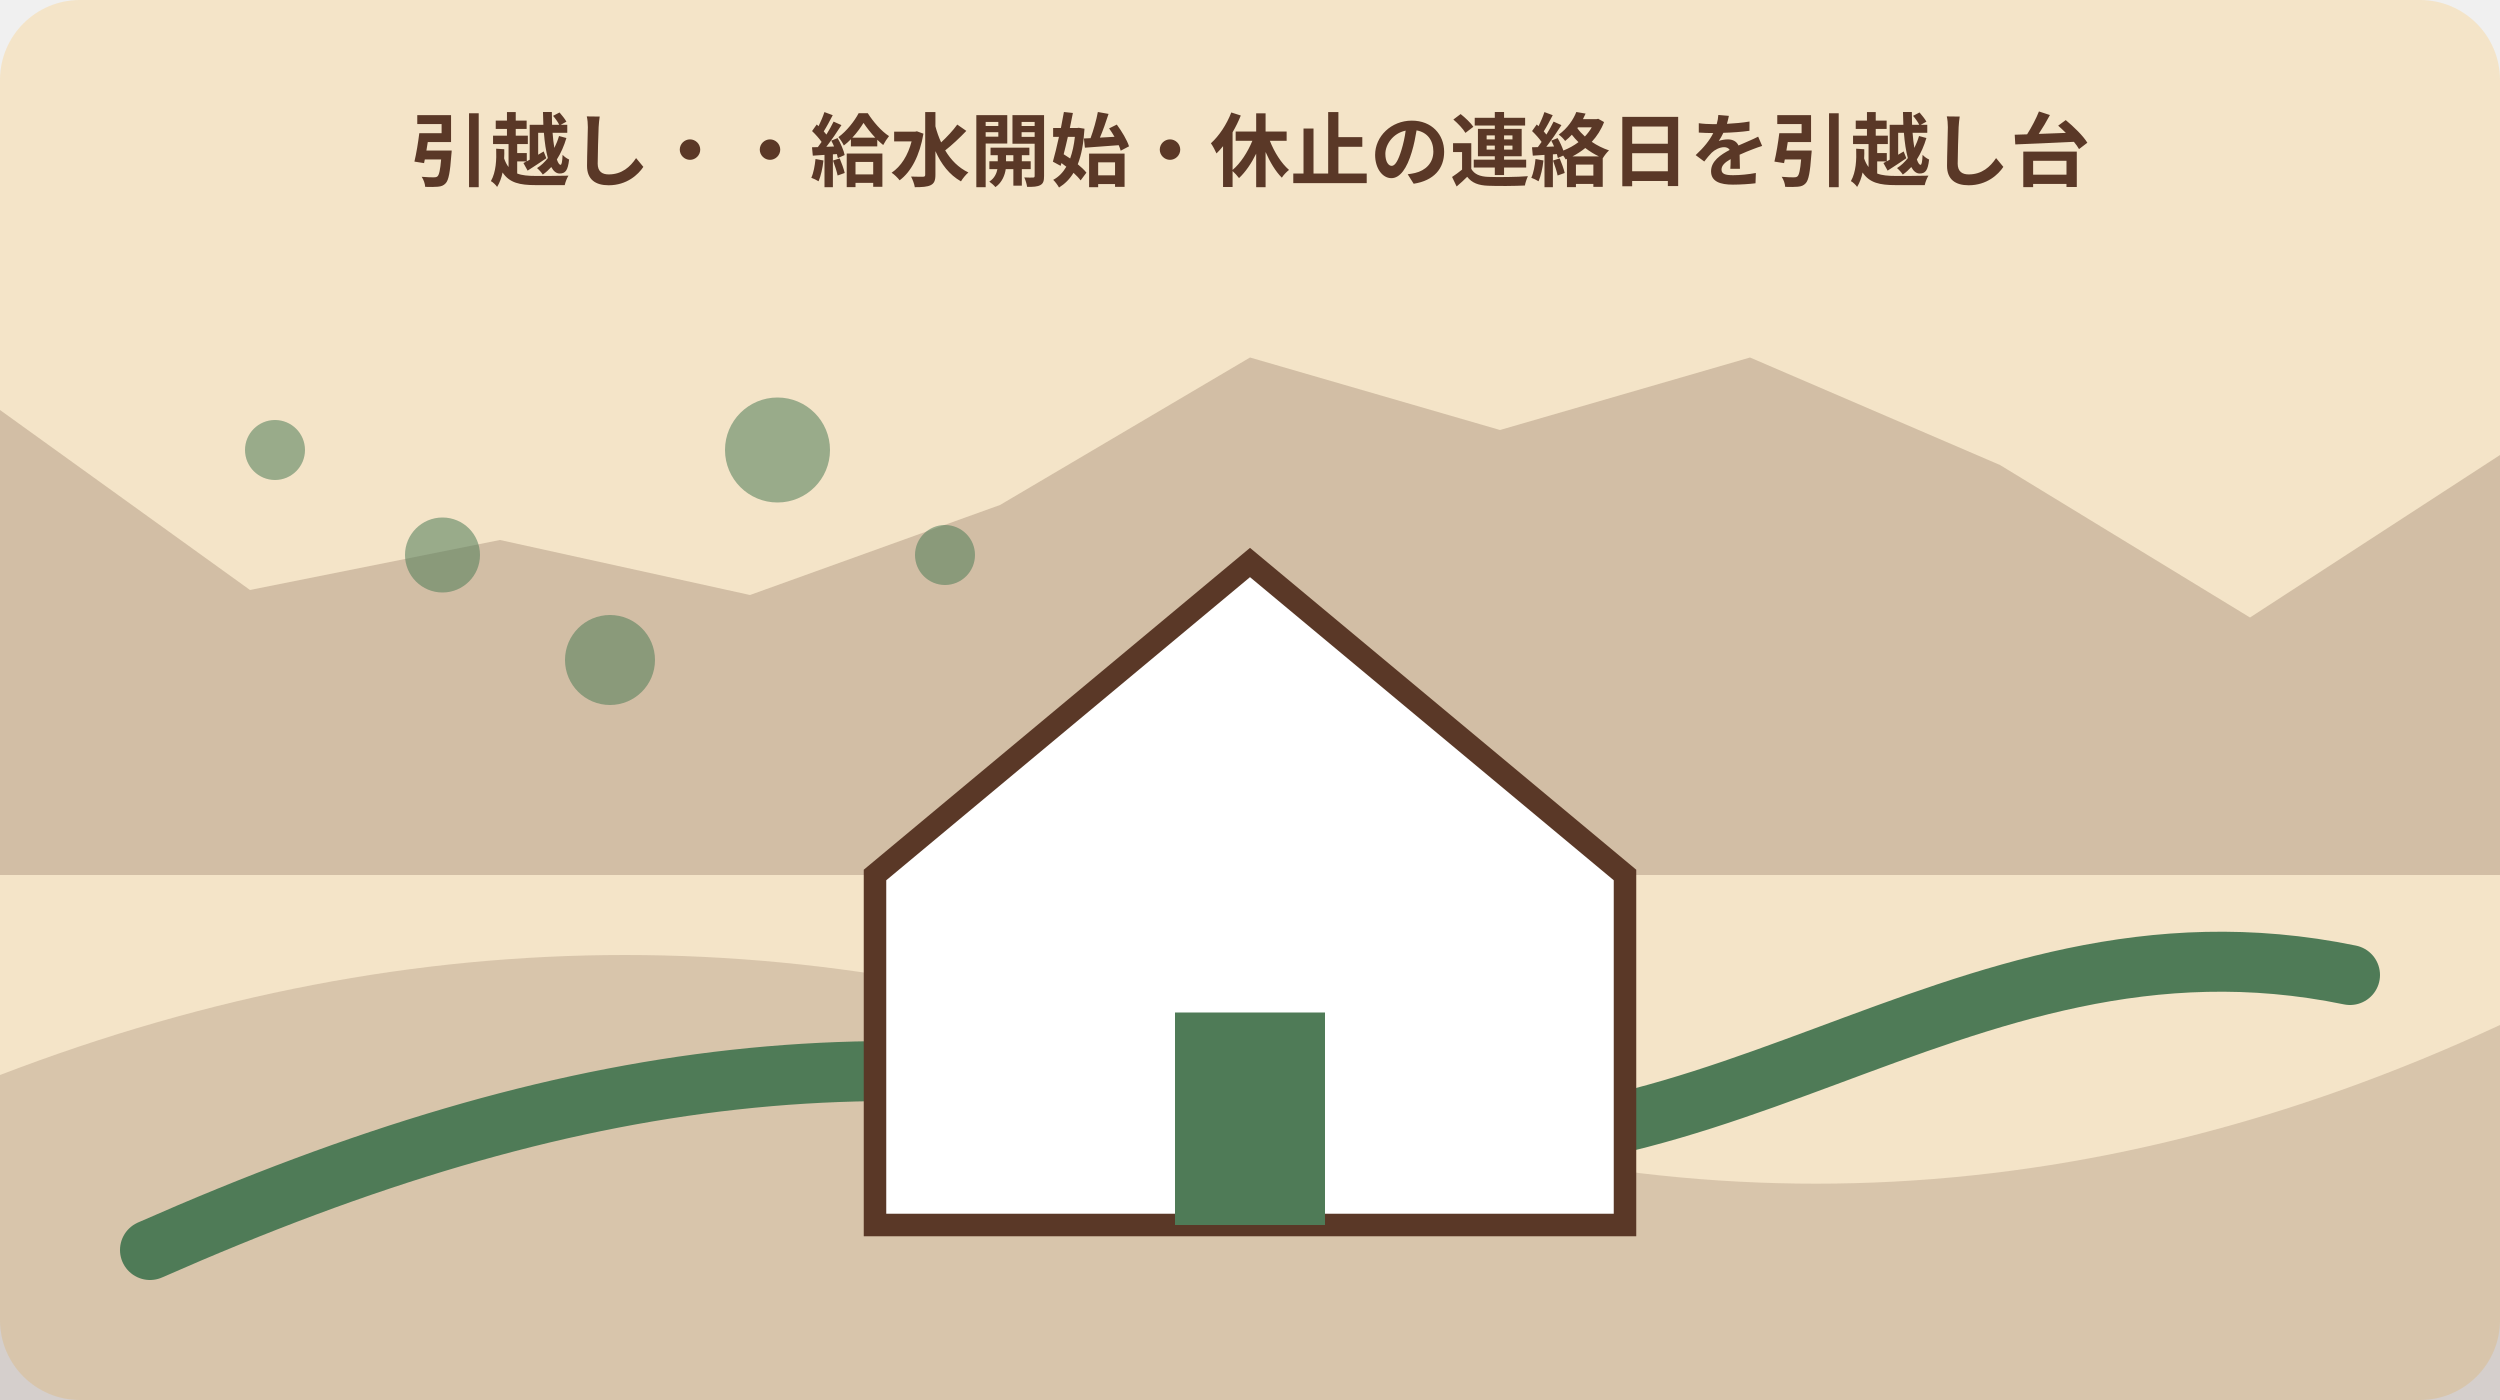
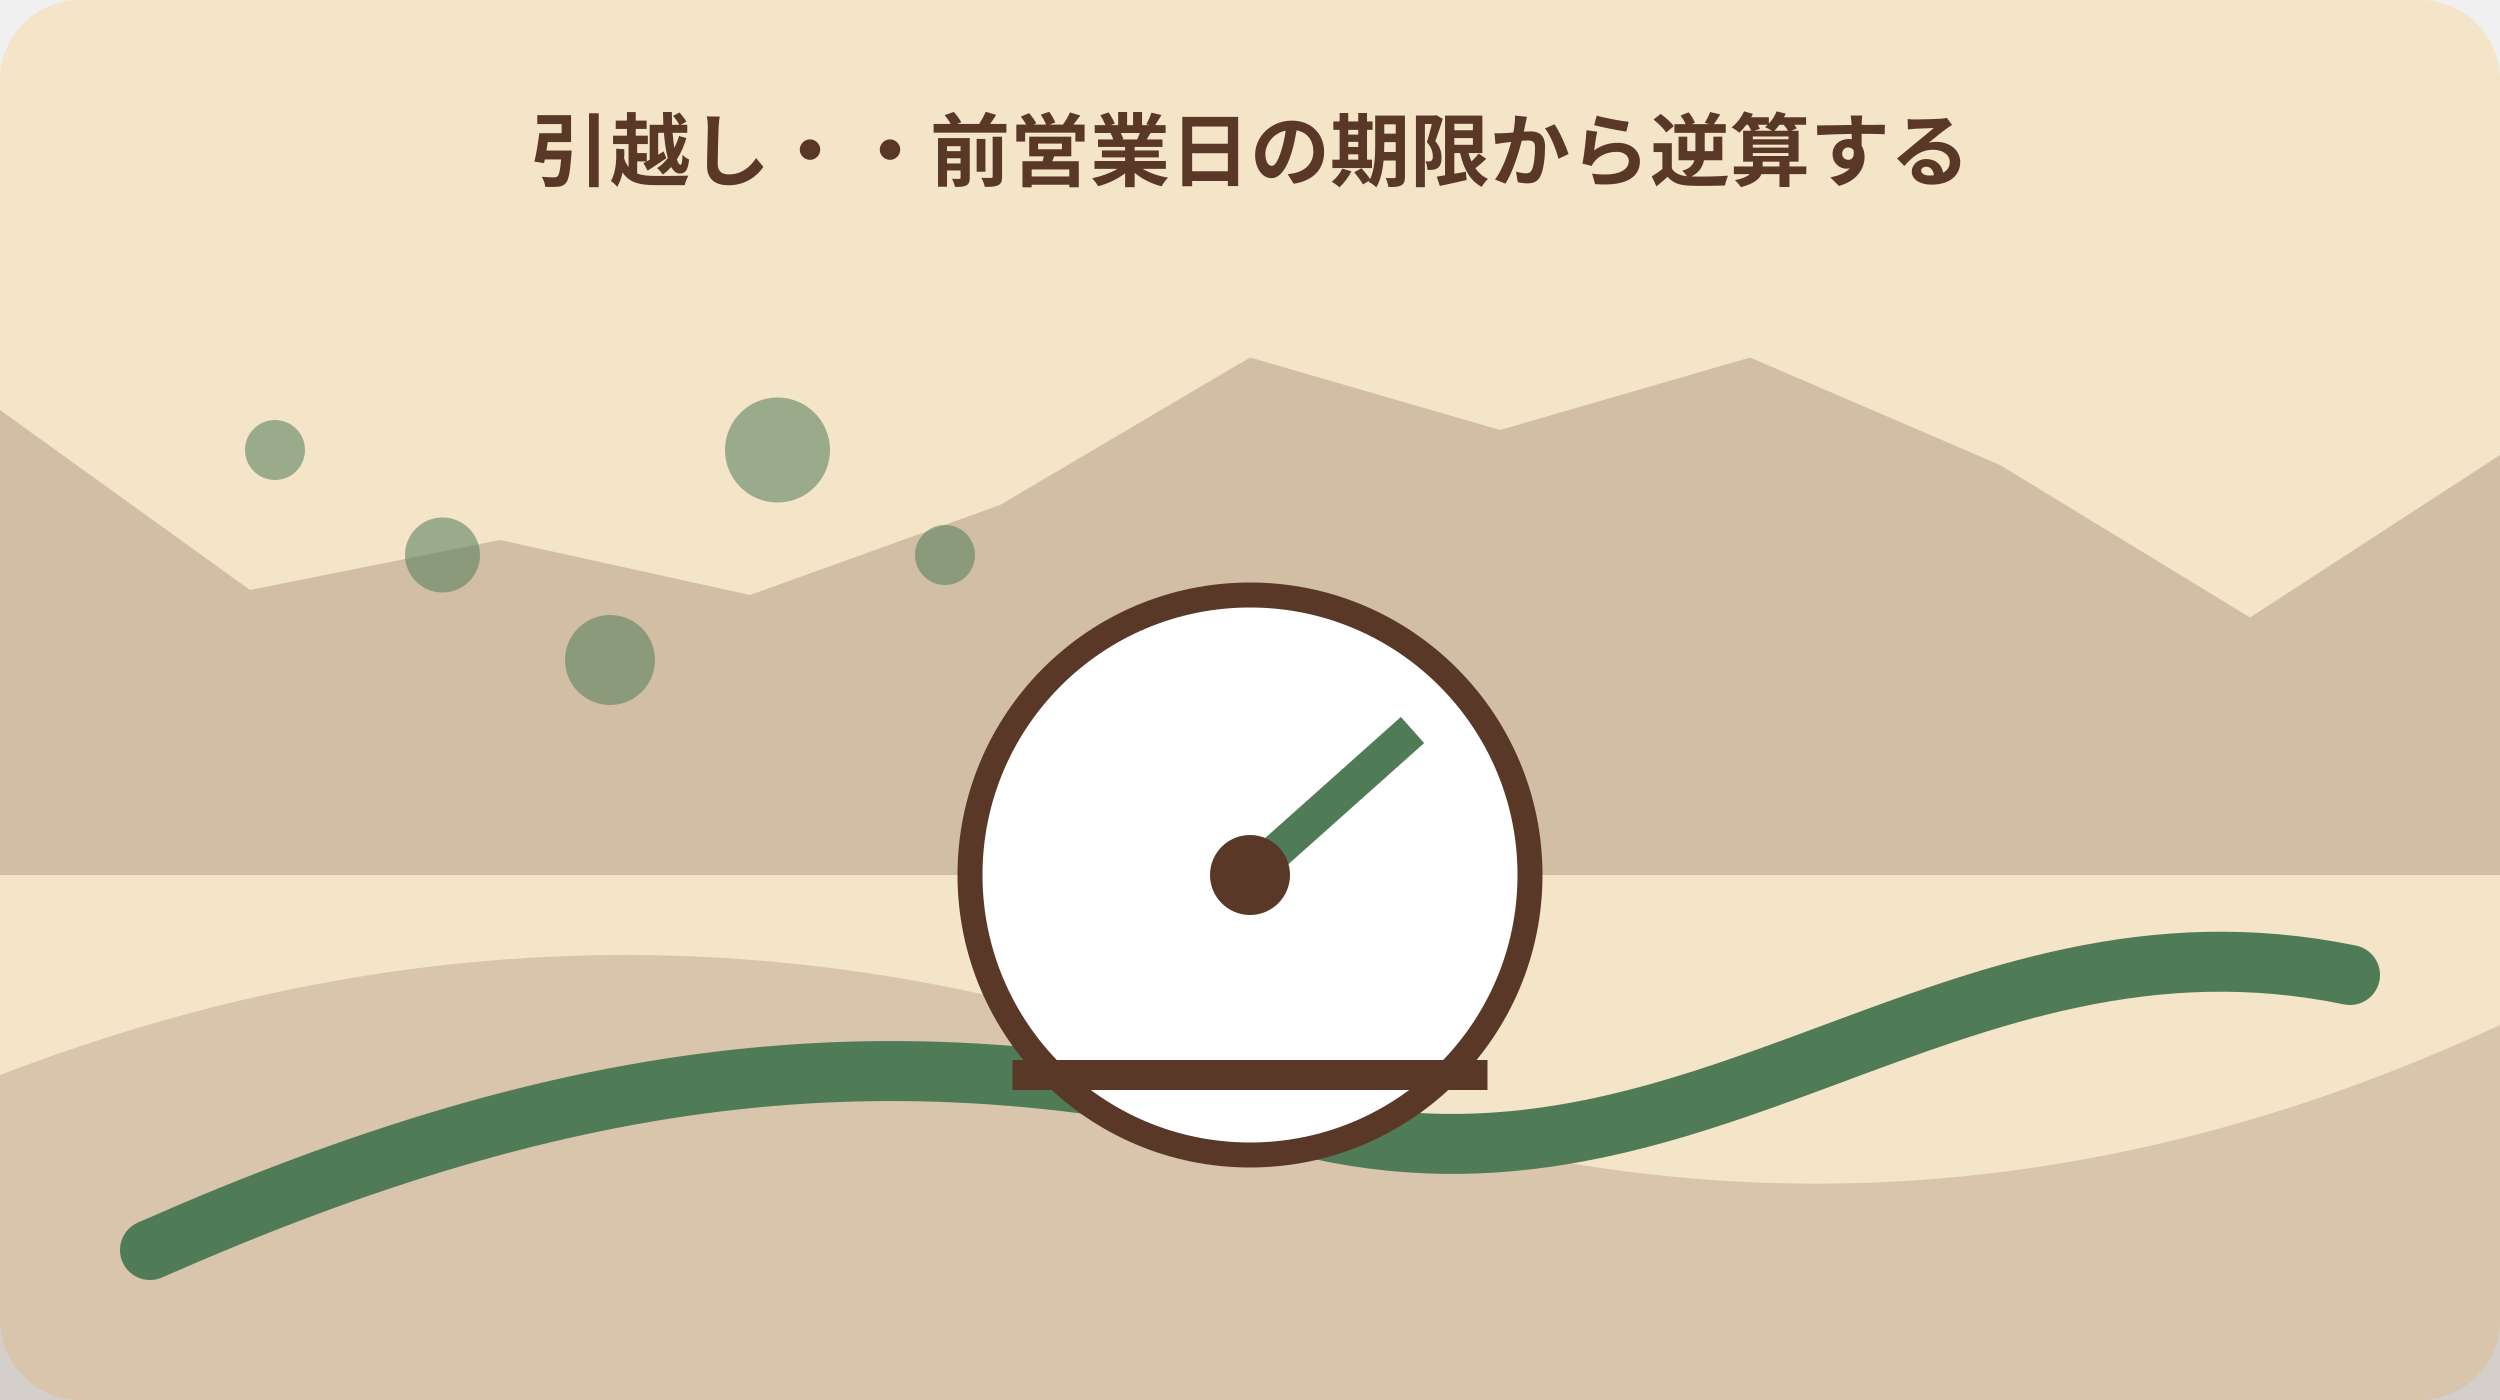
<svg xmlns="http://www.w3.org/2000/svg" width="1000" height="560" viewBox="0 0 1000 560" role="img" aria-labelledby="title desc" data-illustration="mori-editorial" data-topic-id="234" data-scene-index="1">
  <rect width="1000" height="560" rx="32" fill="#f4e4c8" />
  <polygon points="0,164 100,236 200,216 300,238 400,202 500,143 600,172 700,143 800,186 900,247 1000,182 1000,350 0,350" fill="#5a3827" opacity=".22" />
  <path d="M0 430 Q250 334 500 430 T1000 410 V560 H0Z" fill="#5a3827" opacity=".18" />
  <path d="M60 500 C230 425 360 410 520 450 S780 357 940 390" fill="none" stroke="#4f7b57" stroke-width="24" stroke-linecap="round" />
  <circle cx="110" cy="180" r="12" fill="#4f7b57" opacity=".55" />
  <circle cx="177" cy="222" r="15" fill="#4f7b57" opacity=".55" />
  <circle cx="244" cy="264" r="18" fill="#4f7b57" opacity=".55" />
  <circle cx="311" cy="180" r="21" fill="#4f7b57" opacity=".55" />
  <circle cx="378" cy="222" r="12" fill="#4f7b57" opacity=".55" />
-   <g data-scene="home">
-     <path d="M350 350 500 225l150 125v140H350Z" fill="#fff" stroke="#5a3827" stroke-width="9" />
-     <rect x="470" y="405" width="60" height="85" fill="#4f7b57" />
+   <g data-scene="water-meter">
+     <circle cx="500" cy="350" r="112" fill="#fff" stroke="#5a3827" stroke-width="10" />
+     <path d="M500 350 565 292" stroke="#4f7b57" stroke-width="14" />
+     <circle cx="500" cy="350" r="16" fill="#5a3827" />
+     <path d="M405 430h190" stroke="#5a3827" stroke-width="12" />
  </g>
-   <text x="500" y="72" text-anchor="middle" font-family="sans-serif" font-size="32" font-weight="700" fill="#5a3827">引越し・・給水開始・休止の連絡日を引越し台</text>
+   <text x="500" y="72" text-anchor="middle" font-family="sans-serif" font-size="32" font-weight="700" fill="#5a3827">引越し・・前営業日の期限から逆算する</text>
</svg>
